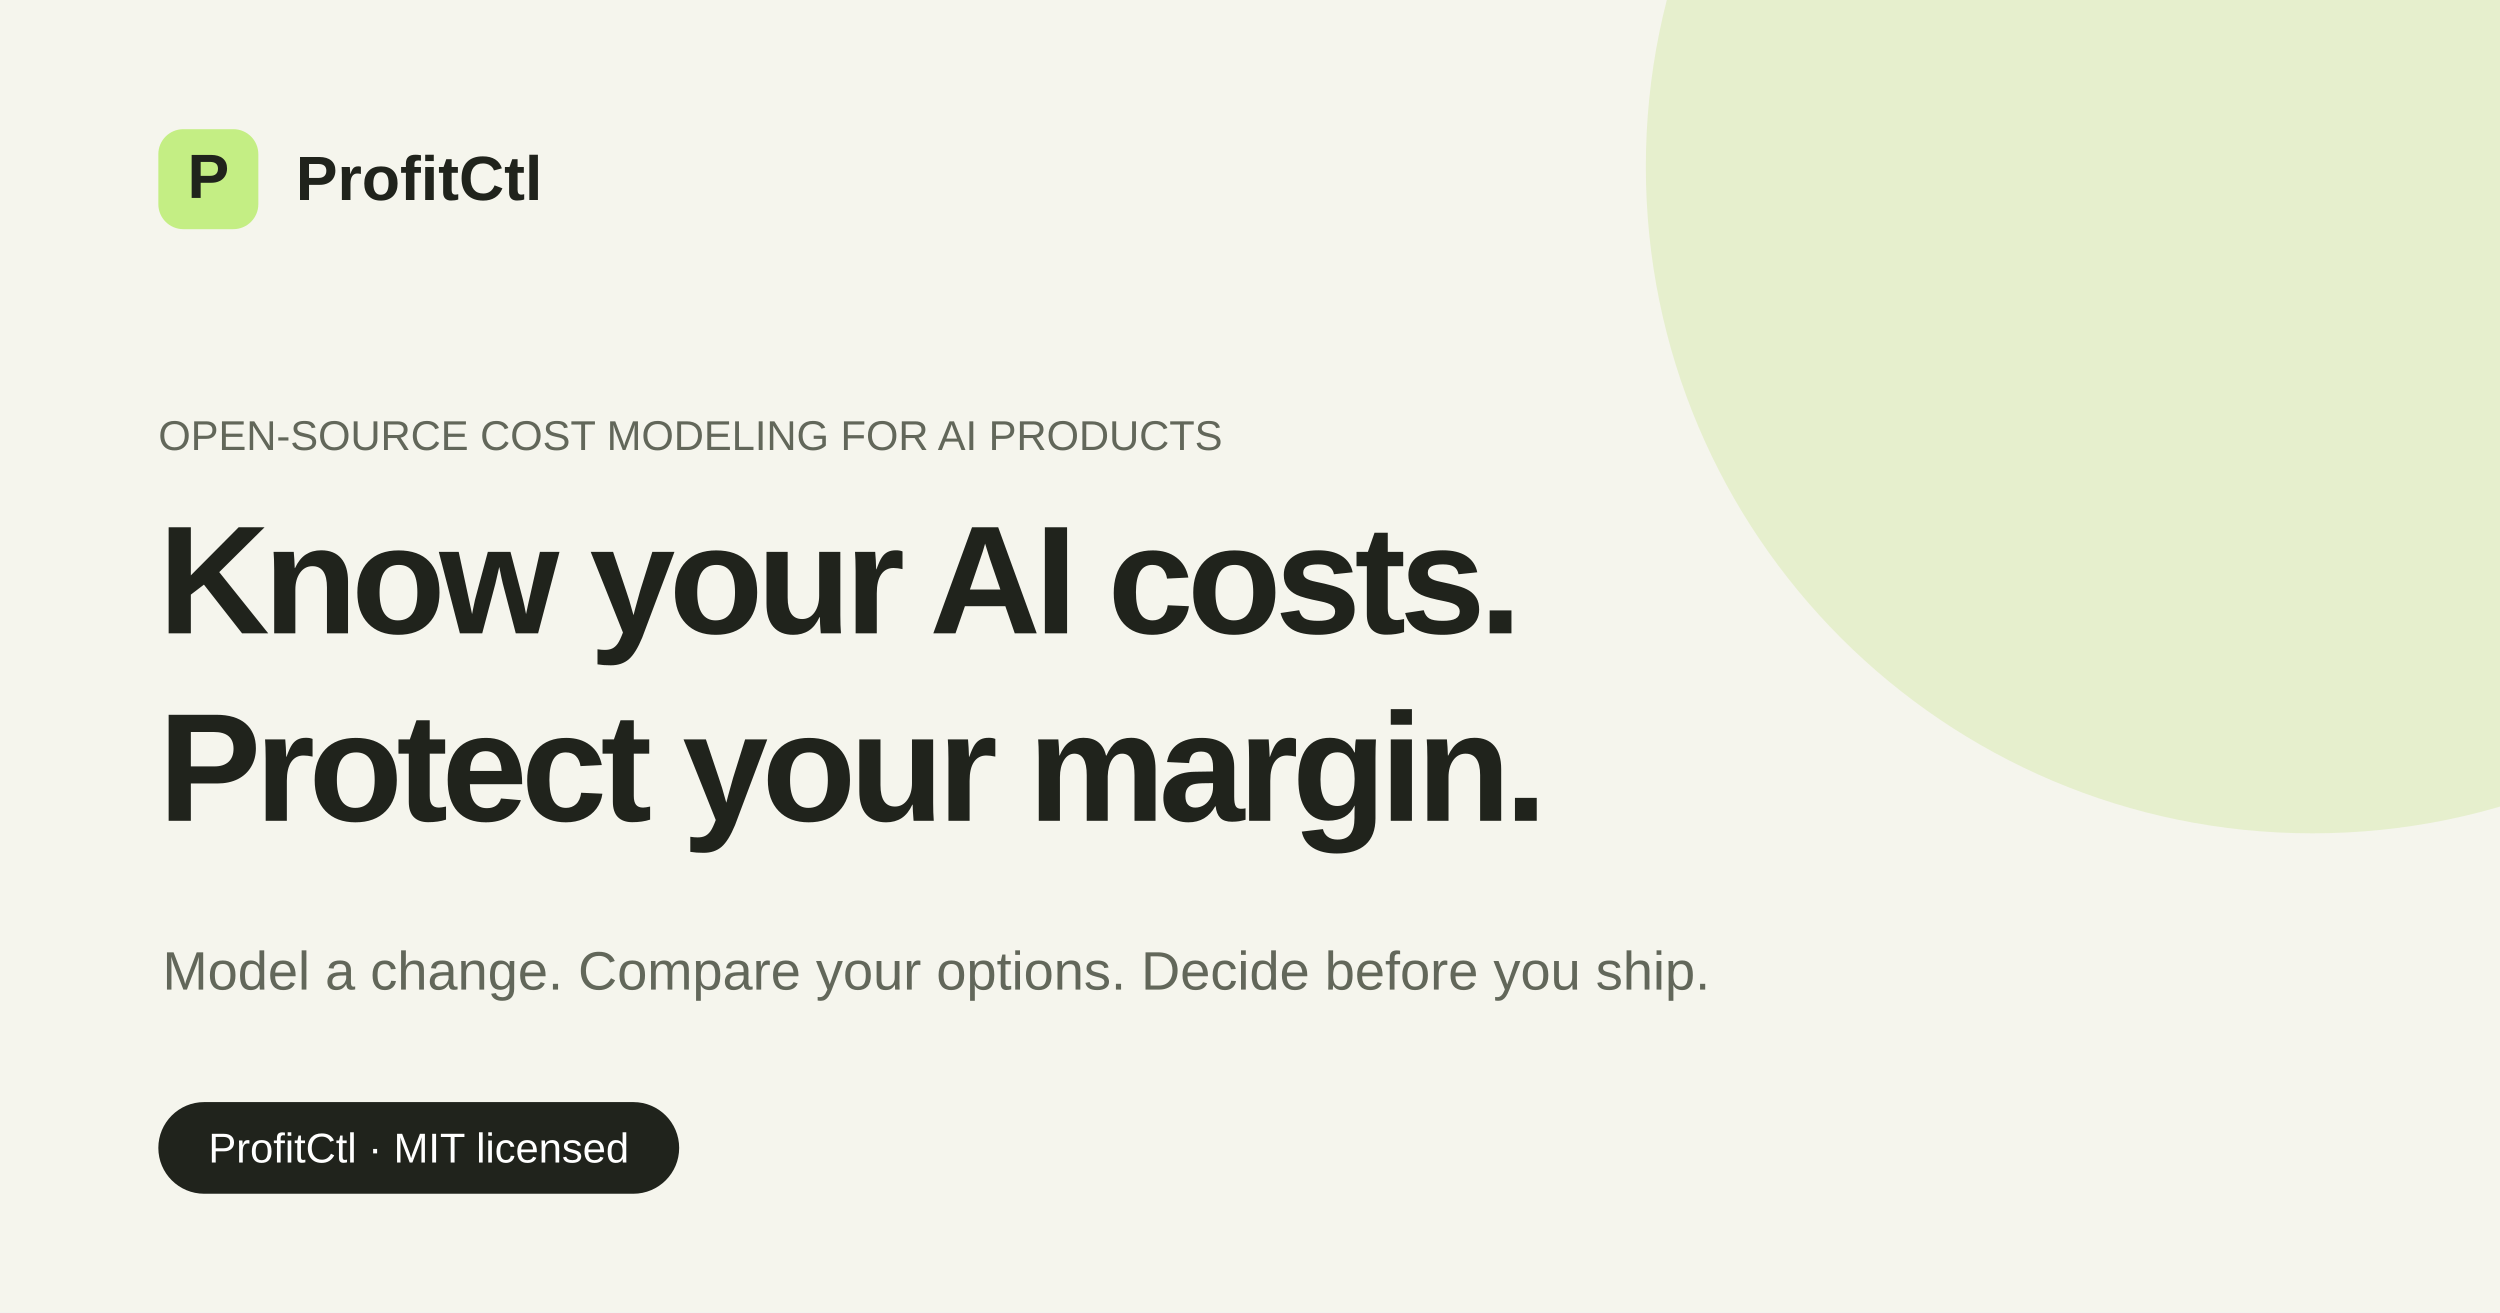
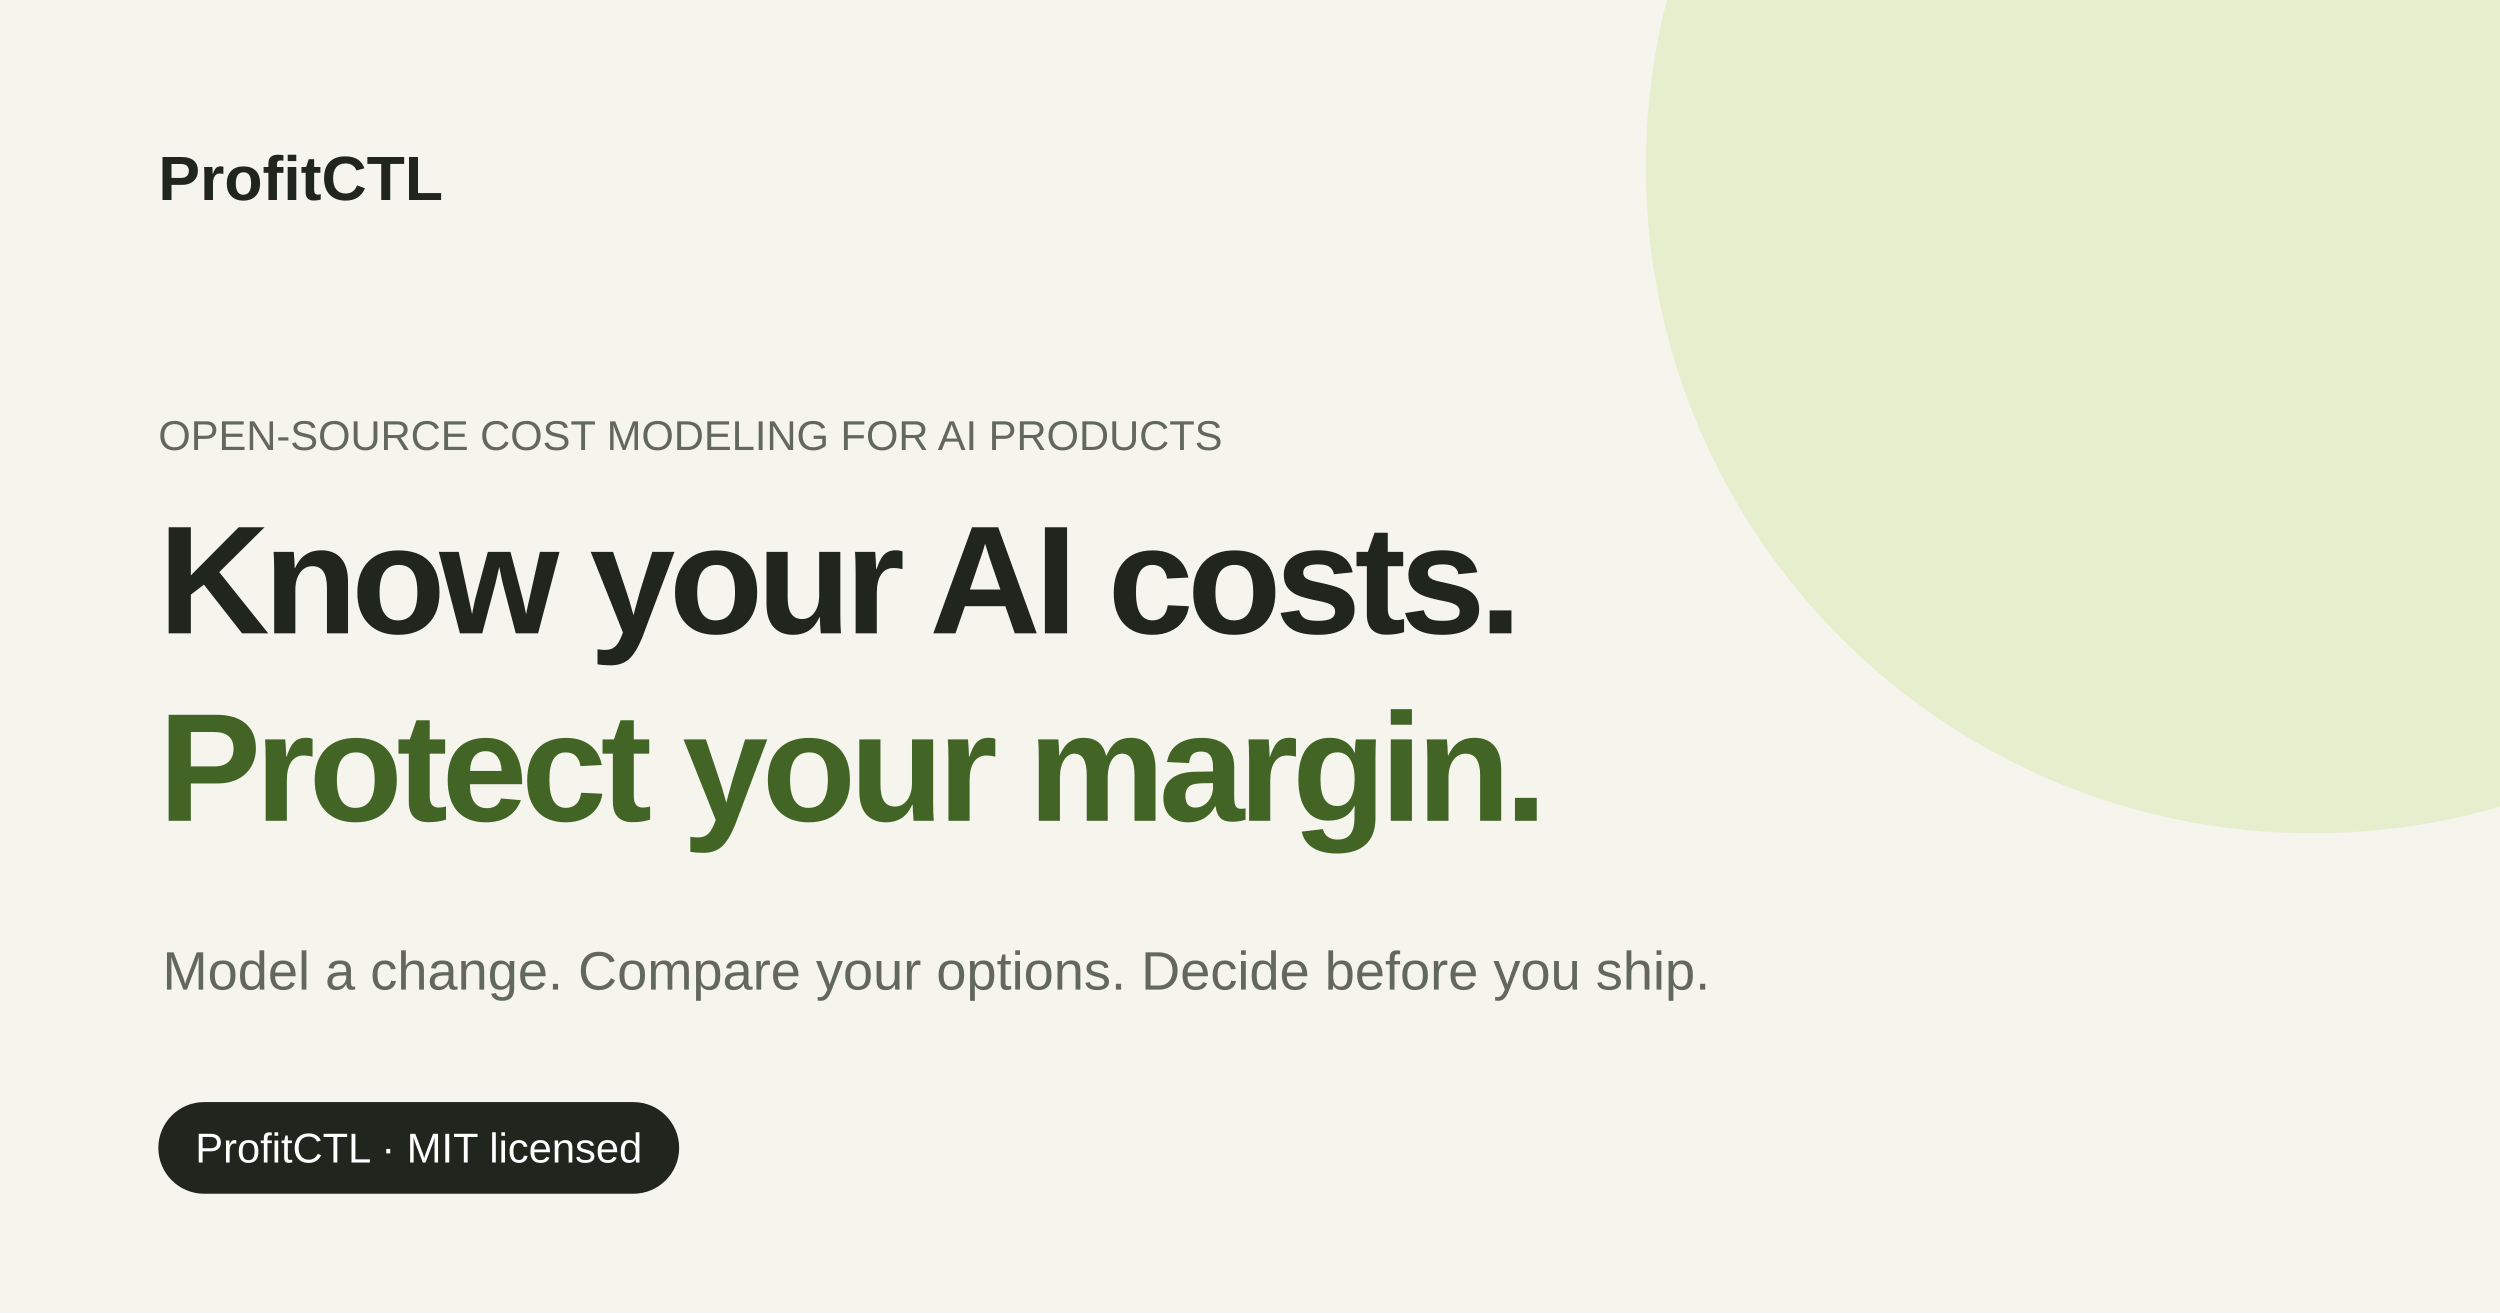
<svg xmlns="http://www.w3.org/2000/svg" width="1200" height="630" viewBox="0 0 1200 630">
-   <rect width="1200" height="630" fill="#f5f5ed" />
+   <rect width="1200" height="630" fill="#f5f5ee" />
  <circle cx="1110" cy="80" r="320" fill="#e6efcd" />
-   <rect x="76" y="62" width="48" height="48" rx="12" fill="#c4ee84" />
-   <g font-family="Arial, sans-serif" fill="#20231c">
-     <text x="100" y="95" text-anchor="middle" font-size="30" font-weight="700">P</text>
-     <text x="142" y="96" font-size="30" font-weight="600">ProfitCtl</text>
-     <text x="76" y="216" font-size="20" fill="#62675a">OPEN-SOURCE COST MODELING FOR AI PRODUCTS</text>
+   <g font-family="Arial, sans-serif" fill="#20251d">
+     <text x="76" y="96" font-size="30" font-weight="600">ProfitCTL</text>
+     <text x="76" y="216" font-size="20" fill="#62685b">OPEN-SOURCE COST MODELING FOR AI PRODUCTS</text>
    <text x="76" y="304" font-size="74" font-weight="600" letter-spacing="-3">Know your AI costs.</text>
-     <text x="76" y="394" font-size="74" font-weight="600" letter-spacing="-3">Protect your margin.</text>
-     <text x="78" y="475" font-size="26" fill="#62675a">Model a change. Compare your options. Decide before you ship.</text>
+     <text x="76" y="394" font-size="74" font-weight="600" letter-spacing="-3" fill="#426526">Protect your margin.</text>
+     <text x="78" y="475" font-size="26" fill="#62685b">Model a change. Compare your options. Decide before you ship.</text>
  </g>
-   <rect x="76" y="529" width="250" height="44" rx="22" fill="#20231c" />
-   <text x="201" y="558" text-anchor="middle" font-family="Arial, sans-serif" font-size="20" fill="#ffffff">ProfitCtl · MIT licensed</text>
+   <rect x="76" y="529" width="250" height="44" rx="22" fill="#20251d" />
+   <text x="201" y="558" text-anchor="middle" font-family="Arial, sans-serif" font-size="20" fill="#ffffff">ProfitCTL · MIT licensed</text>
</svg>
